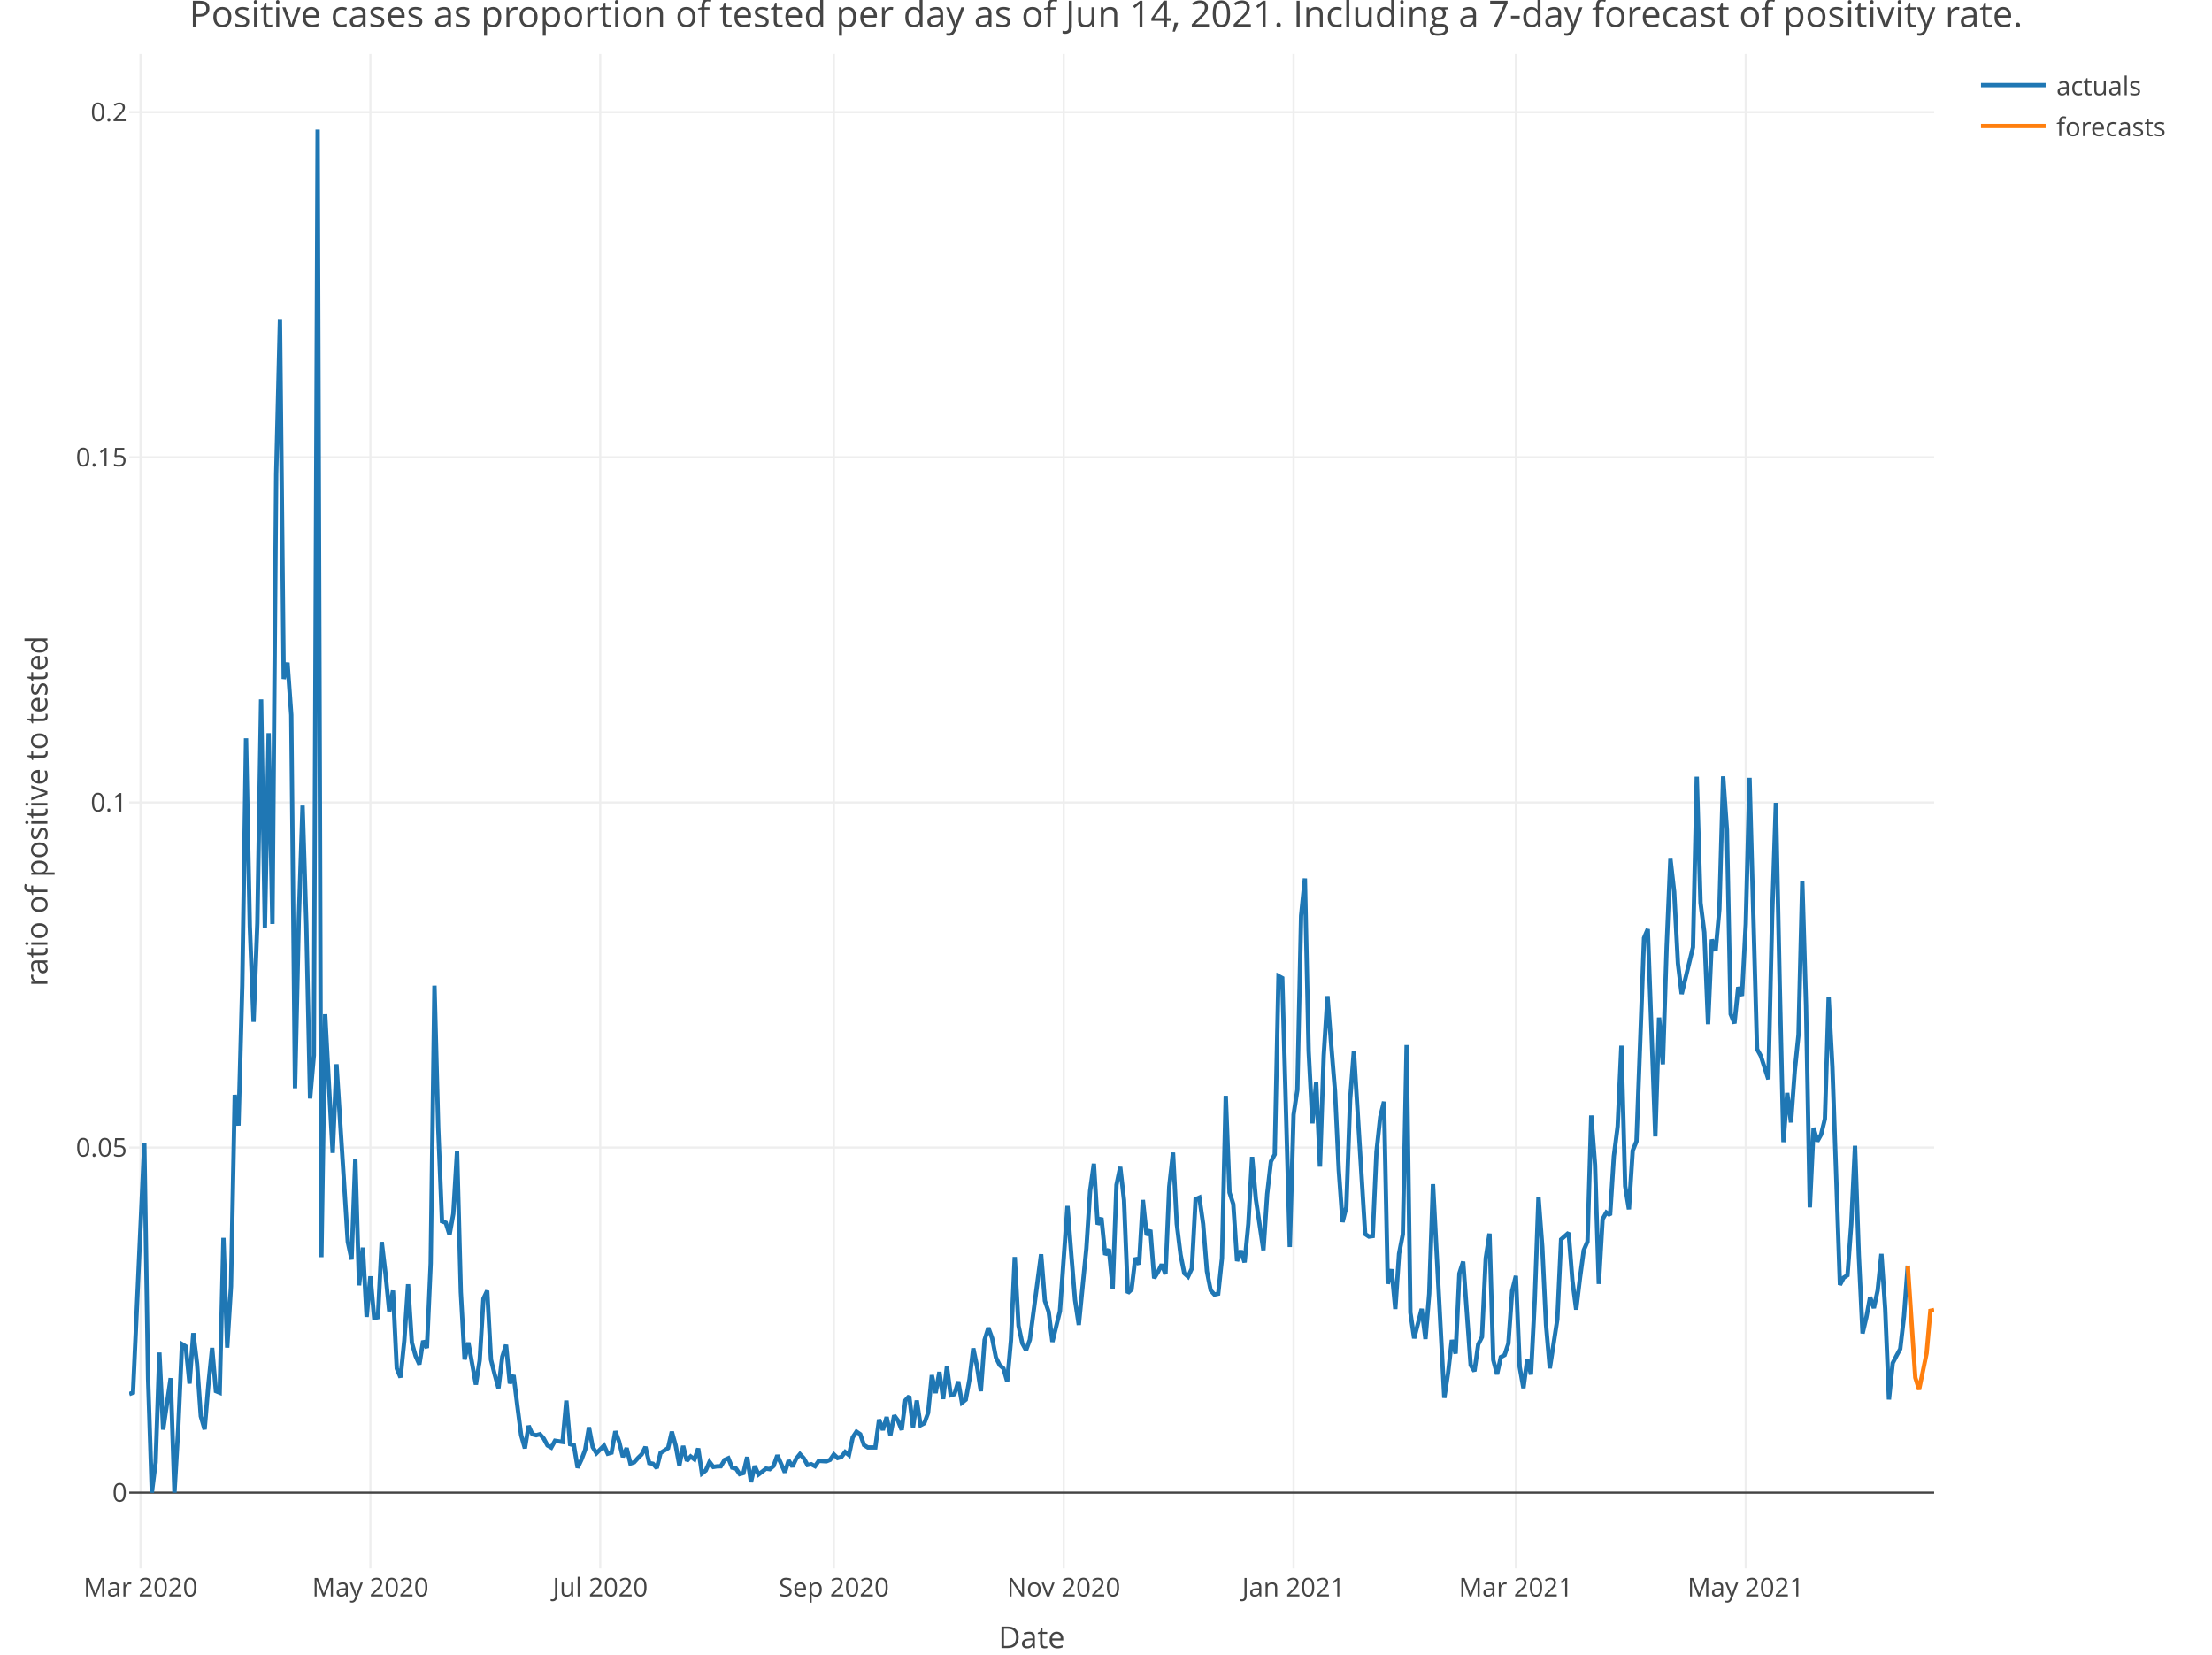
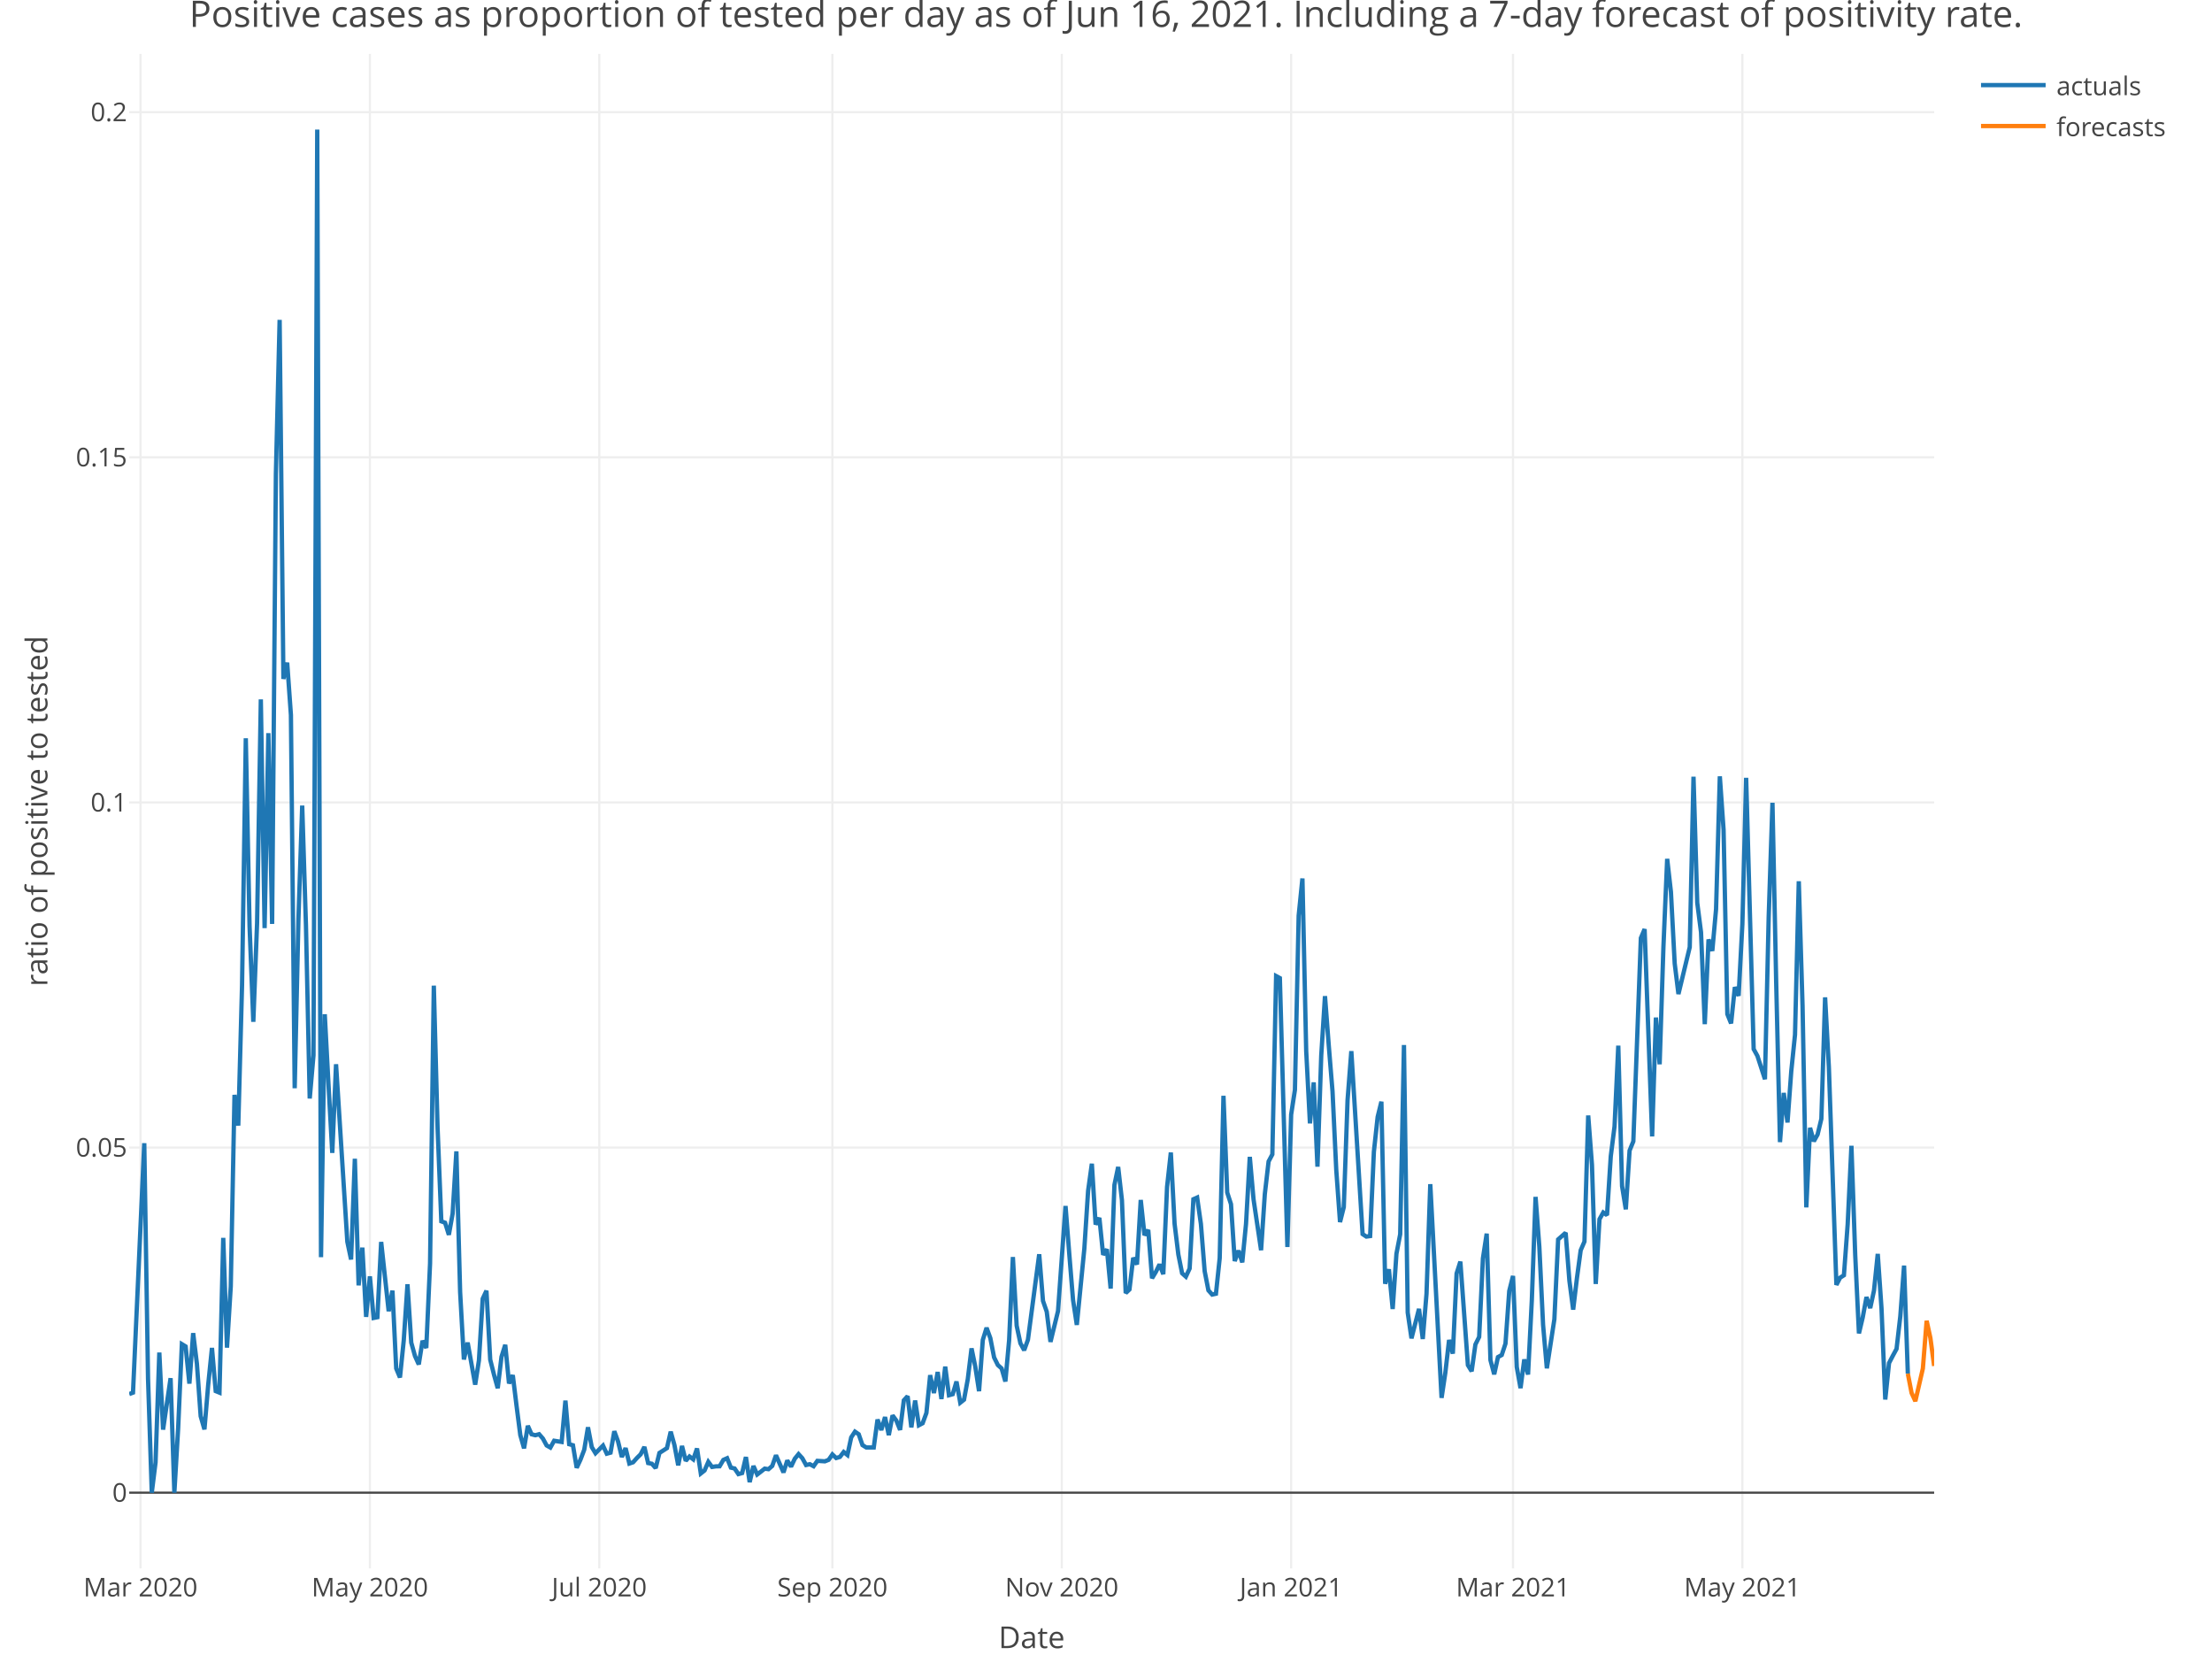
<svg xmlns="http://www.w3.org/2000/svg" class="main-svg" width="1027" height="768" style="" viewBox="0 0 1027 768">
  <rect x="0" y="0" width="1027" height="768" style="fill: rgb(255, 255, 255); fill-opacity: 1;" />
-   <defs id="defs-e90f79">
+   <defs id="defs-92848f">
    <g class="clips">
-       <clipPath id="clipe90f79xyplot" class="plotclip">
+       <clipPath id="clip92848fxyplot" class="plotclip">
        <rect width="838" height="703" />
      </clipPath>
-       <clipPath class="axesclip" id="clipe90f79x">
+       <clipPath class="axesclip" id="clip92848fx">
        <rect x="60" y="0" width="838" height="768" />
      </clipPath>
-       <clipPath class="axesclip" id="clipe90f79y">
+       <clipPath class="axesclip" id="clip92848fy">
        <rect x="0" y="25" width="1027" height="703" />
      </clipPath>
-       <clipPath class="axesclip" id="clipe90f79xy">
+       <clipPath class="axesclip" id="clip92848fxy">
        <rect x="60" y="25" width="838" height="703" />
      </clipPath>
    </g>
    <g class="gradients" />
  </defs>
  <g class="bglayer" />
  <g class="layer-below">
    <g class="imagelayer" />
    <g class="shapelayer" />
  </g>
  <g class="cartesianlayer">
    <g class="subplot xy">
      <g class="layer-subplot">
        <g class="shapelayer" />
        <g class="imagelayer" />
      </g>
      <g class="gridlayer">
        <g class="x">
-           <path class="xgrid crisp" transform="translate(65.25,0)" d="M0,25v703" style="stroke: rgb(238, 238, 238); stroke-opacity: 1; stroke-width: 1px;" />
-           <path class="xgrid crisp" transform="translate(171.97,0)" d="M0,25v703" style="stroke: rgb(238, 238, 238); stroke-opacity: 1; stroke-width: 1px;" />
-           <path class="xgrid crisp" transform="translate(278.68,0)" d="M0,25v703" style="stroke: rgb(238, 238, 238); stroke-opacity: 1; stroke-width: 1px;" />
-           <path class="xgrid crisp" transform="translate(387.15,0)" d="M0,25v703" style="stroke: rgb(238, 238, 238); stroke-opacity: 1; stroke-width: 1px;" />
-           <path class="xgrid crisp" transform="translate(493.87,0)" d="M0,25v703" style="stroke: rgb(238, 238, 238); stroke-opacity: 1; stroke-width: 1px;" />
-           <path class="xgrid crisp" transform="translate(600.59,0)" d="M0,25v703" style="stroke: rgb(238, 238, 238); stroke-opacity: 1; stroke-width: 1px;" />
-           <path class="xgrid crisp" transform="translate(703.81,0)" d="M0,25v703" style="stroke: rgb(238, 238, 238); stroke-opacity: 1; stroke-width: 1px;" />
-           <path class="xgrid crisp" transform="translate(810.53,0)" d="M0,25v703" style="stroke: rgb(238, 238, 238); stroke-opacity: 1; stroke-width: 1px;" />
+           <path class="xgrid crisp" transform="translate(65.24,0)" d="M0,25v703" style="stroke: rgb(238, 238, 238); stroke-opacity: 1; stroke-width: 1px;" />
+           <path class="xgrid crisp" transform="translate(171.73,0)" d="M0,25v703" style="stroke: rgb(238, 238, 238); stroke-opacity: 1; stroke-width: 1px;" />
+           <path class="xgrid crisp" transform="translate(278.23,0)" d="M0,25v703" style="stroke: rgb(238, 238, 238); stroke-opacity: 1; stroke-width: 1px;" />
+           <path class="xgrid crisp" transform="translate(386.47,0)" d="M0,25v703" style="stroke: rgb(238, 238, 238); stroke-opacity: 1; stroke-width: 1px;" />
+           <path class="xgrid crisp" transform="translate(492.97,0)" d="M0,25v703" style="stroke: rgb(238, 238, 238); stroke-opacity: 1; stroke-width: 1px;" />
+           <path class="xgrid crisp" transform="translate(599.46,0)" d="M0,25v703" style="stroke: rgb(238, 238, 238); stroke-opacity: 1; stroke-width: 1px;" />
+           <path class="xgrid crisp" transform="translate(702.47,0)" d="M0,25v703" style="stroke: rgb(238, 238, 238); stroke-opacity: 1; stroke-width: 1px;" />
+           <path class="xgrid crisp" transform="translate(808.96,0)" d="M0,25v703" style="stroke: rgb(238, 238, 238); stroke-opacity: 1; stroke-width: 1px;" />
        </g>
        <g class="y">
          <path class="ygrid crisp" transform="translate(0,532.65)" d="M60,0h838" style="stroke: rgb(238, 238, 238); stroke-opacity: 1; stroke-width: 1px;" />
          <path class="ygrid crisp" transform="translate(0,372.46)" d="M60,0h838" style="stroke: rgb(238, 238, 238); stroke-opacity: 1; stroke-width: 1px;" />
          <path class="ygrid crisp" transform="translate(0,212.26)" d="M60,0h838" style="stroke: rgb(238, 238, 238); stroke-opacity: 1; stroke-width: 1px;" />
          <path class="ygrid crisp" transform="translate(0,52.06)" d="M60,0h838" style="stroke: rgb(238, 238, 238); stroke-opacity: 1; stroke-width: 1px;" />
        </g>
      </g>
      <g class="zerolinelayer">
        <path class="yzl zl crisp" transform="translate(0,692.85)" d="M60,0h838" style="stroke: rgb(68, 68, 68); stroke-opacity: 1; stroke-width: 1px;" />
      </g>
      <path class="xlines-below" />
      <path class="ylines-below" />
      <g class="overlines-below" />
      <g class="xaxislayer-below" />
      <g class="yaxislayer-below" />
      <g class="overaxes-below" />
-       <g class="plot" transform="translate(60, 25)" clip-path="url('#clipe90f79xyplot')">
+       <g class="plot" transform="translate(60, 25)" clip-path="url('#clip92848fxyplot')">
        <g class="scatterlayer mlayer">
-           <g class="trace scatter tracede5d76" style="stroke-miterlimit: 2; opacity: 1;">
+           <g class="trace scatter trace5d79ee" style="stroke-miterlimit: 2; opacity: 1;">
            <g class="fills" />
            <g class="errorbars" />
            <g class="lines">
-               <path class="js-line" d="M0,622.08L1.75,621.42L7,505.63L8.75,614.89L10.5,667.85L12.25,653.8L14,602.8L15.75,638.59L19.24,614.7L20.99,667.85L22.74,638.18L24.49,598.9L26.24,599.97L27.99,617.23L29.74,593.79L31.49,608L33.24,632.36L34.99,638.47L36.74,617.81L38.49,600.66L40.24,620.7L41.99,621.42L43.74,549.58L45.49,600.54L47.24,572.07L48.99,483.2L50.73,497.46L52.48,432.27L54.23,317.67L55.98,404.9L57.73,449.29L59.48,403.44L61.23,299.64L62.98,405.8L64.73,315.31L66.48,403.85L68.23,194.99L69.98,123.47L71.73,290.13L73.48,282.57L75.23,306.88L76.98,480.13L78.73,401.54L80.48,348.91L82.23,404.5L83.97,484.89L85.72,464.79L87.47,35.15L89.22,558.54L90.97,445.78L92.72,478.64L94.47,510.14L96.22,468.98L99.72,523.68L101.47,551.37L103.22,559.61L104.97,512.85L106.72,571.63L108.47,554.1L110.22,586.26L111.97,567.44L113.72,586.75L115.47,586.4L117.22,551.47L118.96,566L120.71,583.63L122.46,574.06L124.21,610.19L125.96,614.38L127.71,597.21L129.46,571.12L131.21,598.21L132.96,604.43L134.71,608.32L136.46,597.34L138.21,600.68L139.96,561.46L141.71,432.5L143.46,498.58L145.21,541.9L146.96,542.55L148.71,548.15L150.46,538.38L152.2,509.42L153.95,574.73L155.7,606.03L157.45,598.19L160.95,617.71L162.7,606.46L164.45,577.83L166.2,574.11L167.95,606.1L169.7,613.07L171.45,619.36L173.2,604.76L174.95,599.22L176.7,617.15L178.45,613.3L180.2,627.52L181.95,641.13L183.7,647.27L185.44,636.81L187.19,640.74L188.94,641.19L190.69,640.71L192.44,642.7L194.19,645.92L195.94,646.9L197.69,643.75L201.19,644.3L202.94,625.1L204.69,645.35L206.44,645.84L208.19,656.3L209.94,652.54L211.69,647.93L213.44,637.5L215.19,646.68L216.94,649.53L220.43,646L222.18,649.76L223.93,649.27L225.68,639.33L227.43,644.1L229.18,651.29L230.93,647.16L232.68,654.33L234.43,653.74L236.18,651.78L237.93,650.06L239.68,646.61L241.43,654.1L243.18,654.43L244.93,656.44L246.68,649.41L250.18,647.17L251.92,639.54L253.67,645.81L255.42,655.16L257.17,646.16L258.92,653.06L260.67,651.06L262.42,652.39L264.17,647.33L265.92,658.93L267.67,657.55L269.42,653.55L271.17,655.91L272.92,655.64L274.67,655.6L276.42,652.64L278.17,651.86L279.92,656.22L281.67,656.63L283.42,659.23L285.16,658.74L286.91,651.31L288.66,662.95L290.41,655.46L292.16,659.41L293.91,658.07L295.66,656.69L297.41,656.95L299.16,655.44L300.91,650.49L304.41,658.45L306.16,652.9L307.91,655.77L309.66,652.09L311.41,649.95L313.16,651.84L314.91,655.01L316.66,654.64L318.41,655.57L320.15,653.08L323.65,653.3L325.4,652.61L327.15,650.1L328.9,651.77L330.65,651.26L332.4,648.97L334.15,650.37L335.9,642.19L337.65,639.53L339.4,640.73L341.15,645.77L342.9,646.85L346.4,646.86L348.15,633.9L349.9,638.78L351.65,632.76L353.39,641.13L355.14,631.99L356.89,634.36L358.64,638.71L360.39,624.97L362.14,623.07L363.89,637.56L365.64,625.07L367.39,636.55L369.14,635.62L370.89,630.84L372.64,613.3L374.39,621.6L376.14,611.84L377.89,624.37L379.64,609.35L381.39,622.62L383.14,622.13L384.89,616.26L386.63,626.08L388.38,624.69L390.13,615.19L391.88,600.87L393.63,609.34L395.38,620.74L397.13,596.96L398.88,591.32L400.63,596.12L402.38,605.07L404.13,608.61L405.88,610.18L407.63,616.24L409.38,597.06L411.13,558.47L412.88,590.32L414.63,598.51L416.38,601.72L418.13,596.88L423.37,557.19L425.12,578.81L426.87,583.84L428.62,597.85L432.12,583.55L433.87,559.02L435.62,534.77L437.37,557.15L439.12,578.42L440.87,589.98L444.37,554.62L446.12,527.74L447.87,515.16L449.62,543.38L451.37,540.29L453.11,557.44L454.86,554.88L456.61,573.11L458.36,525L460.11,516.66L461.86,532.08L463.61,575.19L465.36,573.54L467.11,558.83L468.86,561.9L470.61,531.98L472.36,548.35L474.11,545.91L475.86,568.32L477.61,565.44L479.36,561.88L481.11,566.43L482.86,525.89L484.61,509.97L486.35,543.03L488.1,557.32L489.85,566.01L491.6,567.58L493.35,563.81L495.1,531.65L496.85,530.86L498.6,543.11L500.35,565.06L502.1,573.94L503.85,575.9L505.6,575.51L507.35,558.98L509.1,483.63L510.85,528.53L512.6,533.92L514.35,560.34L516.1,555.49L517.85,560.95L519.59,543.05L521.34,511.99L523.09,531.69L526.59,555.31L528.34,529.24L530.09,514.11L531.84,510.83L533.59,428.06L535.34,429L538.84,553.82L540.59,492.37L542.34,480.92L544.09,400.04L545.84,382.75L547.59,462.85L549.34,496.43L551.09,477.4L552.84,516.53L554.58,464.99L556.33,437.37L558.08,460.25L559.83,481.58L561.58,518.12L563.33,542.24L565.08,535.31L566.83,485.67L568.58,462.9L573.83,547.82L575.58,548.98L577.33,548.74L579.08,509.64L580.83,493.44L582.58,486.36L584.33,570.9L586.08,564.15L587.82,582.6L589.57,556.94L591.32,547.88L593.07,460.05L594.82,584.25L596.57,596.21L600.07,582.53L601.82,596.52L603.57,575.5L605.32,524.65L610.57,623.85L612.32,612.26L614.07,596.97L615.82,603.31L617.57,566.1L619.32,560.6L622.81,608.64L624.56,611.49L626.31,599.06L628.06,595.56L629.81,559.07L631.56,547.61L633.31,606.29L635.06,612.9L636.81,604.92L638.56,603.95L640.31,598.67L642.06,574.24L643.81,567.25L645.56,609.51L647.31,619.33L649.06,606L650.81,613L652.56,578.51L654.3,530.56L656.05,553.71L657.8,589.98L659.55,610.13L663.05,587.36L664.8,550.3L668.3,547.22L670.05,569.5L671.8,582.88L673.55,568.25L675.3,555.34L677.05,551.3L678.8,492.76L680.55,515.7L682.3,570.98L684.05,540.92L685.8,537.8L687.54,539.02L689.29,511.69L691.04,497.87L692.79,460.36L694.54,525.56L696.29,536.33L698.04,509.07L699.79,504.77L701.54,457.78L703.29,410.4L705.04,406.27L708.54,502.5L710.29,447.31L712.04,469.01L713.79,414.62L715.54,373.65L717.29,389L719.04,422.22L720.78,436.4L726.03,414.64L727.78,335.52L729.53,394.07L731.28,407.72L733.03,450.38L734.78,411.05L736.53,416.38L738.28,397.02L740.03,335.35L741.78,360.18L743.53,445.72L745.28,450.03L747.03,433.2L748.78,437.22L750.53,403.9L752.28,336.05L755.77,461.96L757.52,465.14L761.02,475.95L762.77,400.49L764.52,347.63L766.27,431.56L768.02,505.13L769.77,482.29L771.52,496.01L773.27,472.22L775.02,455.27L776.77,384.05L778.52,441.9L780.27,535.43L782.02,498.5L783.77,504.74L785.52,501.61L787.27,494.35L789.01,437.94L790.76,470.37L794.26,571.4L796.01,568.05L797.76,566.94L799.51,543.26L801.26,506.83L803.01,557.32L804.76,593.92L806.51,586.53L808.26,577.07L810.01,582.16L811.76,574L813.51,557.02L815.26,582.37L817.01,624.61L818.76,607.7L820.51,604.32L822.25,601.11L824,585.94L825.75,562.45" style="vector-effect: non-scaling-stroke; fill: none; stroke: rgb(31, 119, 180); stroke-opacity: 1; stroke-width: 2px; opacity: 1;" />
+               <path class="js-line" d="M0,622.08L1.75,621.42L6.98,505.63L8.73,614.89L10.47,667.85L12.22,653.8L13.97,602.8L15.71,638.59L19.2,614.7L20.95,667.85L22.7,638.18L24.44,598.9L26.19,599.97L27.93,617.23L29.68,593.79L31.42,608L33.17,632.36L34.92,638.47L36.66,617.81L38.41,600.66L40.15,620.7L41.9,621.42L43.65,549.58L45.39,600.54L47.14,572.07L48.88,483.2L50.63,497.46L52.38,432.27L54.12,317.67L55.87,404.9L57.61,449.29L59.36,403.44L61.1,299.64L62.85,405.8L64.6,315.31L66.34,403.85L68.09,194.99L69.83,123.47L71.58,290.13L73.33,282.57L75.07,306.88L76.82,480.13L78.56,401.54L80.31,348.91L82.05,404.5L83.8,484.89L85.55,464.79L87.29,35.15L89.04,558.54L90.78,445.78L92.53,478.64L94.27,510.14L96.02,468.98L101.26,551.37L103,559.61L104.75,512.85L106.5,571.63L108.24,554.1L109.99,586.26L111.73,567.44L113.48,586.75L115.22,586.4L116.97,551.47L120.46,583.63L122.21,574.06L123.95,610.19L125.7,614.38L127.45,597.21L129.19,571.12L130.94,598.21L132.68,604.43L134.43,608.32L136.17,597.34L137.92,600.68L139.67,561.46L141.41,432.5L143.16,498.58L144.9,541.9L146.65,542.55L148.4,548.15L150.14,538.38L151.89,509.42L153.63,574.73L155.38,606.03L157.13,598.19L160.62,617.71L162.36,606.46L164.11,577.83L165.85,574.11L167.6,606.1L169.35,613.07L171.09,619.36L172.84,604.76L174.58,599.22L176.33,617.15L178.08,613.3L179.82,627.52L181.57,641.13L183.31,647.27L185.06,636.81L186.8,640.74L188.55,641.19L190.3,640.71L192.04,642.7L193.79,645.92L195.53,646.9L197.28,643.75L200.77,644.3L202.52,625.1L204.26,645.35L206.01,645.84L207.75,656.3L209.5,652.54L211.25,647.93L212.99,637.5L214.74,646.68L216.48,649.53L219.97,646L221.72,649.76L223.47,649.27L225.21,639.33L226.96,644.1L228.7,651.29L230.45,647.16L232.2,654.33L233.94,653.74L235.69,651.78L237.43,650.06L239.18,646.61L240.92,654.1L242.67,654.43L244.42,656.44L246.16,649.41L249.65,647.17L251.4,639.54L253.15,645.81L254.89,655.16L256.64,646.16L258.38,653.06L260.13,651.06L261.88,652.39L263.62,647.33L265.37,658.93L267.11,657.55L268.86,653.55L270.6,655.91L272.35,655.64L274.1,655.6L275.84,652.64L277.59,651.86L279.33,656.22L281.08,656.63L282.83,659.23L284.57,658.74L286.32,651.31L288.06,662.95L289.81,655.46L291.55,659.41L293.3,658.07L295.05,656.69L296.79,656.95L298.54,655.44L300.28,650.49L303.77,658.45L305.52,652.9L307.27,655.77L309.01,652.09L310.76,649.95L312.5,651.84L314.25,655.01L316,654.64L317.74,655.57L319.49,653.08L322.98,653.3L324.72,652.61L326.47,650.1L328.22,651.77L329.96,651.26L331.71,648.97L333.45,650.37L335.2,642.19L336.95,639.53L338.69,640.73L340.44,645.77L342.18,646.85L345.67,646.86L347.42,633.9L349.17,638.78L350.91,632.76L352.66,641.13L354.4,631.99L356.15,634.36L357.9,638.71L359.64,624.97L361.39,623.07L363.13,637.56L364.88,625.07L366.63,636.55L368.37,635.62L370.12,630.84L371.86,613.3L373.61,621.6L375.35,611.84L377.1,624.37L378.85,609.35L380.59,622.62L382.34,622.13L384.08,616.26L385.83,626.08L387.58,624.69L389.32,615.19L391.07,600.87L392.81,609.34L394.56,620.74L396.3,596.96L398.05,591.32L399.8,596.12L401.54,605.07L403.29,608.61L405.03,610.18L406.78,616.24L408.52,597.06L410.27,558.47L412.02,590.32L413.76,598.51L415.51,601.72L417.25,596.88L422.49,557.19L424.24,578.81L425.98,583.84L427.73,597.85L431.22,583.55L432.97,559.02L434.71,534.77L436.46,557.15L438.2,578.42L439.95,589.98L443.44,554.62L445.19,527.74L446.93,515.16L448.68,543.38L450.42,540.29L452.17,557.44L453.92,554.88L455.66,573.11L457.41,525L459.15,516.66L460.9,532.08L462.65,575.19L464.39,573.54L466.14,558.83L467.88,561.9L469.63,531.98L471.38,548.35L473.12,545.91L474.87,568.32L476.61,565.44L478.36,561.88L480.1,566.43L481.85,525.89L483.6,509.97L485.34,543.03L487.09,557.32L488.83,566.01L490.58,567.58L492.33,563.81L494.07,531.65L495.82,530.86L497.56,543.11L499.31,565.06L501.05,573.94L502.8,575.9L504.55,575.51L506.29,558.98L508.04,483.63L509.78,528.53L511.53,533.92L513.27,560.34L515.02,555.49L516.77,560.95L518.51,543.05L520.26,511.99L522,531.69L525.5,555.31L527.24,529.24L528.99,514.11L530.73,510.83L532.48,428.06L534.22,429L537.72,553.82L539.46,492.37L541.21,480.92L542.95,400.04L544.7,382.75L546.45,462.85L548.19,496.43L549.94,477.4L551.68,516.53L553.43,464.99L555.17,437.37L556.92,460.25L558.67,481.58L560.41,518.12L562.16,542.24L563.9,535.31L565.65,485.67L567.4,462.9L572.63,547.82L574.38,548.98L576.13,548.74L577.87,509.64L579.62,493.44L581.36,486.36L583.11,570.9L584.85,564.15L586.6,582.6L588.35,556.94L590.09,547.88L591.84,460.05L593.58,584.25L595.33,596.21L598.82,582.53L600.57,596.52L602.31,575.5L604.06,524.65L609.3,623.85L611.04,612.26L612.79,596.97L614.53,603.31L616.28,566.1L618.02,560.6L621.52,608.64L623.26,611.49L625.01,599.06L626.75,595.56L628.5,559.07L630.25,547.61L631.99,606.29L633.74,612.9L635.48,604.92L637.23,603.95L638.97,598.67L640.72,574.24L642.47,567.25L644.21,609.51L645.96,619.33L647.7,606L649.45,613L651.2,578.51L652.94,530.56L654.69,553.71L656.43,589.98L658.18,610.13L661.67,587.36L663.42,550.3L666.91,547.22L668.65,569.5L670.4,582.88L672.15,568.25L673.89,555.34L675.64,551.3L677.38,492.76L679.13,515.7L680.88,570.98L682.62,540.92L684.37,537.8L686.11,539.02L687.86,511.69L689.6,497.87L691.35,460.36L693.1,525.56L694.84,536.33L696.59,509.07L698.33,504.77L700.08,457.78L701.83,410.4L703.57,406.27L707.06,502.5L708.81,447.31L710.55,469.01L712.3,414.62L714.05,373.65L715.79,389L717.54,422.22L719.28,436.4L724.52,414.64L726.27,335.52L728.01,394.07L729.76,407.72L731.5,450.38L733.25,411.05L735,416.38L736.74,397.02L738.49,335.35L740.23,360.18L741.98,445.72L743.72,450.03L745.47,433.2L747.22,437.22L748.96,403.9L750.71,336.05L754.2,461.96L755.95,465.14L759.44,475.95L761.18,400.49L762.93,347.63L764.67,431.56L766.42,505.13L768.17,482.29L769.91,496.01L771.66,472.22L773.4,455.27L775.15,384.05L776.9,441.9L778.64,535.43L780.39,498.5L782.13,504.74L783.88,501.61L785.63,494.35L787.37,437.94L789.12,470.37L792.61,571.4L794.35,568.05L796.1,566.94L797.85,543.26L799.59,506.83L801.34,557.32L803.08,593.92L804.83,586.53L806.58,577.07L808.32,582.16L810.07,574L811.81,557.02L813.56,582.37L815.3,624.61L817.05,607.7L818.8,604.32L820.54,601.11L822.29,585.94L824.03,562.45L825.78,612.59" style="vector-effect: non-scaling-stroke; fill: none; stroke: rgb(31, 119, 180); stroke-opacity: 1; stroke-width: 2px; opacity: 1;" />
            </g>
            <g class="points" />
            <g class="text" />
          </g>
-           <g class="trace scatter trace617e19" style="stroke-miterlimit: 2; opacity: 1;">
+           <g class="trace scatter traceee74b6" style="stroke-miterlimit: 2; opacity: 1;">
            <g class="fills" />
            <g class="errorbars" />
            <g class="lines">
-               <path class="js-line" d="M825.75,562.45L829.25,614.44L831,620.02L834.5,603.1L836.25,583.42L838,583.04" style="vector-effect: non-scaling-stroke; fill: none; stroke: rgb(255, 127, 14); stroke-opacity: 1; stroke-width: 2px; opacity: 1;" />
+               <path class="js-line" d="M825.78,612.59L827.52,621.57L829.27,625.38L832.76,610.2L834.51,588.06L836.25,596.04L838,609.04" style="vector-effect: non-scaling-stroke; fill: none; stroke: rgb(255, 127, 14); stroke-opacity: 1; stroke-width: 2px; opacity: 1;" />
            </g>
            <g class="points" />
            <g class="text" />
          </g>
        </g>
      </g>
      <g class="overplot" />
      <path class="xlines-above crisp" style="fill: none;" d="M0,0" />
      <path class="ylines-above crisp" style="fill: none;" d="M0,0" />
      <g class="overlines-above" />
      <g class="xaxislayer-above">
        <g class="xtick">
-           <text text-anchor="middle" x="0" y="741" transform="translate(65.25,0)" style="font-family: 'Open Sans', verdana, arial, sans-serif; font-size: 12px; fill: rgb(68, 68, 68); fill-opacity: 1; white-space: pre;">Mar 2020</text>
+           <text text-anchor="middle" x="0" y="741" transform="translate(65.24,0)" style="font-family: 'Open Sans', verdana, arial, sans-serif; font-size: 12px; fill: rgb(68, 68, 68); fill-opacity: 1; white-space: pre;">Mar 2020</text>
        </g>
        <g class="xtick">
-           <text text-anchor="middle" x="0" y="741" transform="translate(171.97,0)" style="font-family: 'Open Sans', verdana, arial, sans-serif; font-size: 12px; fill: rgb(68, 68, 68); fill-opacity: 1; white-space: pre;">May 2020</text>
+           <text text-anchor="middle" x="0" y="741" transform="translate(171.73,0)" style="font-family: 'Open Sans', verdana, arial, sans-serif; font-size: 12px; fill: rgb(68, 68, 68); fill-opacity: 1; white-space: pre;">May 2020</text>
        </g>
        <g class="xtick">
-           <text text-anchor="middle" x="0" y="741" transform="translate(278.68,0)" style="font-family: 'Open Sans', verdana, arial, sans-serif; font-size: 12px; fill: rgb(68, 68, 68); fill-opacity: 1; white-space: pre;">Jul 2020</text>
+           <text text-anchor="middle" x="0" y="741" transform="translate(278.23,0)" style="font-family: 'Open Sans', verdana, arial, sans-serif; font-size: 12px; fill: rgb(68, 68, 68); fill-opacity: 1; white-space: pre;">Jul 2020</text>
        </g>
        <g class="xtick">
-           <text text-anchor="middle" x="0" y="741" transform="translate(387.15,0)" style="font-family: 'Open Sans', verdana, arial, sans-serif; font-size: 12px; fill: rgb(68, 68, 68); fill-opacity: 1; white-space: pre;">Sep 2020</text>
+           <text text-anchor="middle" x="0" y="741" transform="translate(386.47,0)" style="font-family: 'Open Sans', verdana, arial, sans-serif; font-size: 12px; fill: rgb(68, 68, 68); fill-opacity: 1; white-space: pre;">Sep 2020</text>
        </g>
        <g class="xtick">
-           <text text-anchor="middle" x="0" y="741" transform="translate(493.87,0)" style="font-family: 'Open Sans', verdana, arial, sans-serif; font-size: 12px; fill: rgb(68, 68, 68); fill-opacity: 1; white-space: pre;">Nov 2020</text>
+           <text text-anchor="middle" x="0" y="741" transform="translate(492.97,0)" style="font-family: 'Open Sans', verdana, arial, sans-serif; font-size: 12px; fill: rgb(68, 68, 68); fill-opacity: 1; white-space: pre;">Nov 2020</text>
        </g>
        <g class="xtick">
-           <text text-anchor="middle" x="0" y="741" transform="translate(600.59,0)" style="font-family: 'Open Sans', verdana, arial, sans-serif; font-size: 12px; fill: rgb(68, 68, 68); fill-opacity: 1; white-space: pre;">Jan 2021</text>
+           <text text-anchor="middle" x="0" y="741" transform="translate(599.46,0)" style="font-family: 'Open Sans', verdana, arial, sans-serif; font-size: 12px; fill: rgb(68, 68, 68); fill-opacity: 1; white-space: pre;">Jan 2021</text>
        </g>
        <g class="xtick">
-           <text text-anchor="middle" x="0" y="741" transform="translate(703.81,0)" style="font-family: 'Open Sans', verdana, arial, sans-serif; font-size: 12px; fill: rgb(68, 68, 68); fill-opacity: 1; white-space: pre;">Mar 2021</text>
+           <text text-anchor="middle" x="0" y="741" transform="translate(702.47,0)" style="font-family: 'Open Sans', verdana, arial, sans-serif; font-size: 12px; fill: rgb(68, 68, 68); fill-opacity: 1; white-space: pre;">Mar 2021</text>
        </g>
        <g class="xtick">
-           <text text-anchor="middle" x="0" y="741" transform="translate(810.53,0)" style="font-family: 'Open Sans', verdana, arial, sans-serif; font-size: 12px; fill: rgb(68, 68, 68); fill-opacity: 1; white-space: pre;">May 2021</text>
+           <text text-anchor="middle" x="0" y="741" transform="translate(808.96,0)" style="font-family: 'Open Sans', verdana, arial, sans-serif; font-size: 12px; fill: rgb(68, 68, 68); fill-opacity: 1; white-space: pre;">May 2021</text>
        </g>
      </g>
      <g class="yaxislayer-above">
        <g class="ytick">
          <text text-anchor="end" x="59" y="4.2" transform="translate(0,692.85)" style="font-family: 'Open Sans', verdana, arial, sans-serif; font-size: 12px; fill: rgb(68, 68, 68); fill-opacity: 1; white-space: pre;">0</text>
        </g>
        <g class="ytick">
          <text text-anchor="end" x="59" y="4.2" transform="translate(0,532.65)" style="font-family: 'Open Sans', verdana, arial, sans-serif; font-size: 12px; fill: rgb(68, 68, 68); fill-opacity: 1; white-space: pre;">0.05</text>
        </g>
        <g class="ytick">
          <text text-anchor="end" x="59" y="4.2" transform="translate(0,372.46)" style="font-family: 'Open Sans', verdana, arial, sans-serif; font-size: 12px; fill: rgb(68, 68, 68); fill-opacity: 1; white-space: pre;">0.1</text>
        </g>
        <g class="ytick">
          <text text-anchor="end" x="59" y="4.2" transform="translate(0,212.26)" style="font-family: 'Open Sans', verdana, arial, sans-serif; font-size: 12px; fill: rgb(68, 68, 68); fill-opacity: 1; white-space: pre;">0.15</text>
        </g>
        <g class="ytick">
          <text text-anchor="end" x="59" y="4.2" transform="translate(0,52.06)" style="font-family: 'Open Sans', verdana, arial, sans-serif; font-size: 12px; fill: rgb(68, 68, 68); fill-opacity: 1; white-space: pre;">0.2</text>
        </g>
      </g>
      <g class="overaxes-above" />
    </g>
  </g>
  <g class="polarlayer" />
  <g class="ternarylayer" />
  <g class="geolayer" />
  <g class="funnelarealayer" />
  <g class="pielayer" />
  <g class="treemaplayer" />
  <g class="sunburstlayer" />
  <g class="glimages" />
-   <defs id="topdefs-e90f79">
+   <defs id="topdefs-92848f">
    <g class="clips" />
-     <clipPath id="legende90f79">
+     <clipPath id="legend92848f">
      <rect width="102" height="48" x="0" y="0" />
    </clipPath>
  </defs>
  <g class="layer-above">
    <g class="imagelayer" />
    <g class="shapelayer" />
  </g>
  <g class="infolayer">
    <g class="legend" pointer-events="all" transform="translate(914.76, 25)">
      <rect class="bg" shape-rendering="crispEdges" style="stroke: rgb(68, 68, 68); stroke-opacity: 1; fill: rgb(255, 255, 255); fill-opacity: 1; stroke-width: 0px;" width="102" height="48" x="0" y="0" />
-       <g class="scrollbox" transform="translate(0, 0)" clip-path="url('#legende90f79')">
+       <g class="scrollbox" transform="translate(0, 0)" clip-path="url('#legend92848f')">
        <g class="groups">
          <g class="traces" style="opacity: 1;" transform="translate(0, 14.5)">
            <text class="legendtext" text-anchor="start" x="40" y="4.68" style="font-family: 'Open Sans', verdana, arial, sans-serif; font-size: 12px; fill: rgb(68, 68, 68); fill-opacity: 1; white-space: pre;">actuals</text>
            <g class="layers" style="opacity: 1;">
              <g class="legendfill" />
              <g class="legendlines">
                <path class="js-line" d="M5,0h30" style="fill: none; stroke: rgb(31, 119, 180); stroke-opacity: 1; stroke-width: 2px;" />
              </g>
              <g class="legendsymbols">
                <g class="legendpoints" />
              </g>
            </g>
            <rect class="legendtoggle" x="0" y="-9.5" width="96.219" height="19" style="fill: rgb(0, 0, 0); fill-opacity: 0;" />
          </g>
          <g class="traces" style="opacity: 1;" transform="translate(0, 33.5)">
            <text class="legendtext" text-anchor="start" x="40" y="4.68" style="font-family: 'Open Sans', verdana, arial, sans-serif; font-size: 12px; fill: rgb(68, 68, 68); fill-opacity: 1; white-space: pre;">forecasts</text>
            <g class="layers" style="opacity: 1;">
              <g class="legendfill" />
              <g class="legendlines">
                <path class="js-line" d="M5,0h30" style="fill: none; stroke: rgb(255, 127, 14); stroke-opacity: 1; stroke-width: 2px;" />
              </g>
              <g class="legendsymbols">
                <g class="legendpoints" />
              </g>
            </g>
            <rect class="legendtoggle" x="0" y="-9.5" width="96.219" height="19" style="fill: rgb(0, 0, 0); fill-opacity: 0;" />
          </g>
        </g>
      </g>
      <rect class="scrollbar" rx="20" ry="3" width="0" height="0" style="fill: rgb(128, 139, 164); fill-opacity: 1;" x="0" y="0" />
    </g>
    <g class="g-gtitle">
-       <text class="gtitle" x="513.5" y="12.5" text-anchor="middle" dy="0em" style="font-family: 'Open Sans', verdana, arial, sans-serif; font-size: 17px; fill: rgb(68, 68, 68); opacity: 1; font-weight: normal; white-space: pre;">Positive cases as proportion of tested per day as of Jun 14, 2021. Including a 7-day forecast of positivity rate.</text>
+       <text class="gtitle" x="513.5" y="12.5" text-anchor="middle" dy="0em" style="font-family: 'Open Sans', verdana, arial, sans-serif; font-size: 17px; fill: rgb(68, 68, 68); opacity: 1; font-weight: normal; white-space: pre;">Positive cases as proportion of tested per day as of Jun 16, 2021. Including a 7-day forecast of positivity rate.</text>
    </g>
    <g class="g-xtitle" transform="translate(0,-15)">
      <text class="xtitle" x="479" y="780" text-anchor="middle" style="font-family: 'Open Sans', verdana, arial, sans-serif; font-size: 14px; fill: rgb(68, 68, 68); opacity: 1; font-weight: normal; white-space: pre;">Date</text>
    </g>
    <g class="g-ytitle">
      <text class="ytitle" transform="rotate(-90,22,376.5)" x="22" y="376.5" text-anchor="middle" style="font-family: 'Open Sans', verdana, arial, sans-serif; font-size: 14px; fill: rgb(68, 68, 68); opacity: 1; font-weight: normal; white-space: pre;">ratio of positive to tested</text>
    </g>
  </g>
</svg>
